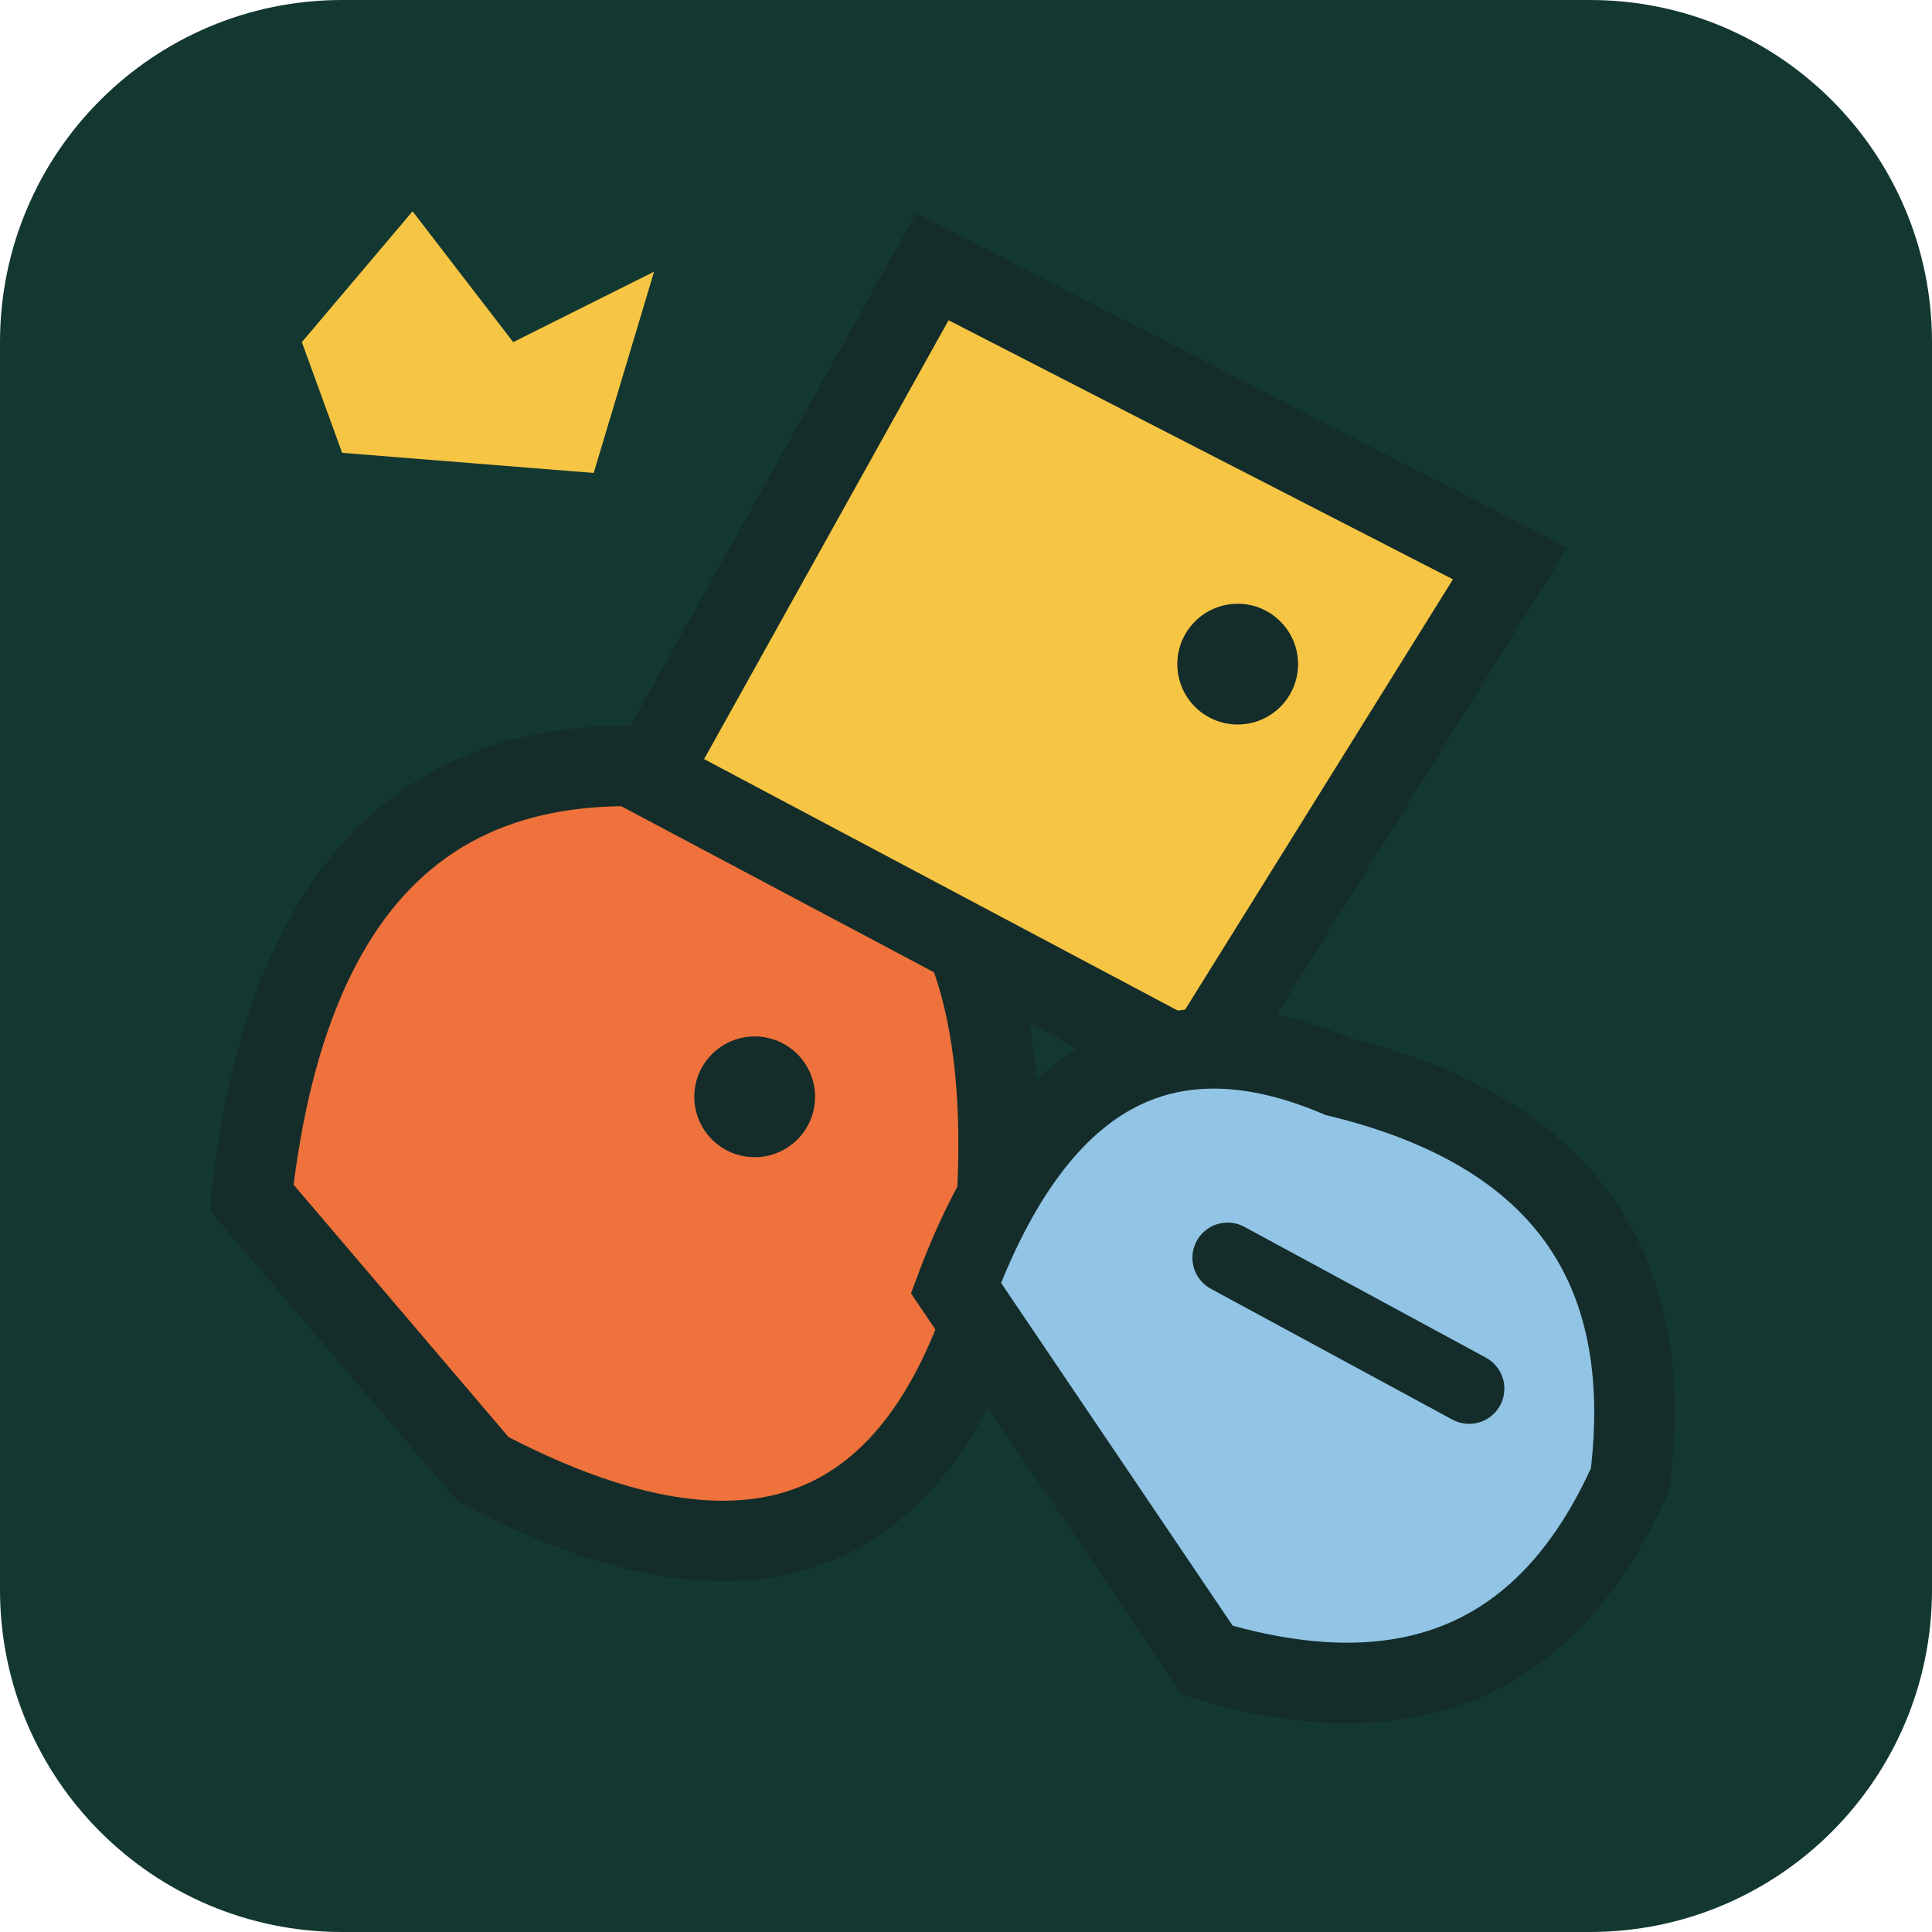
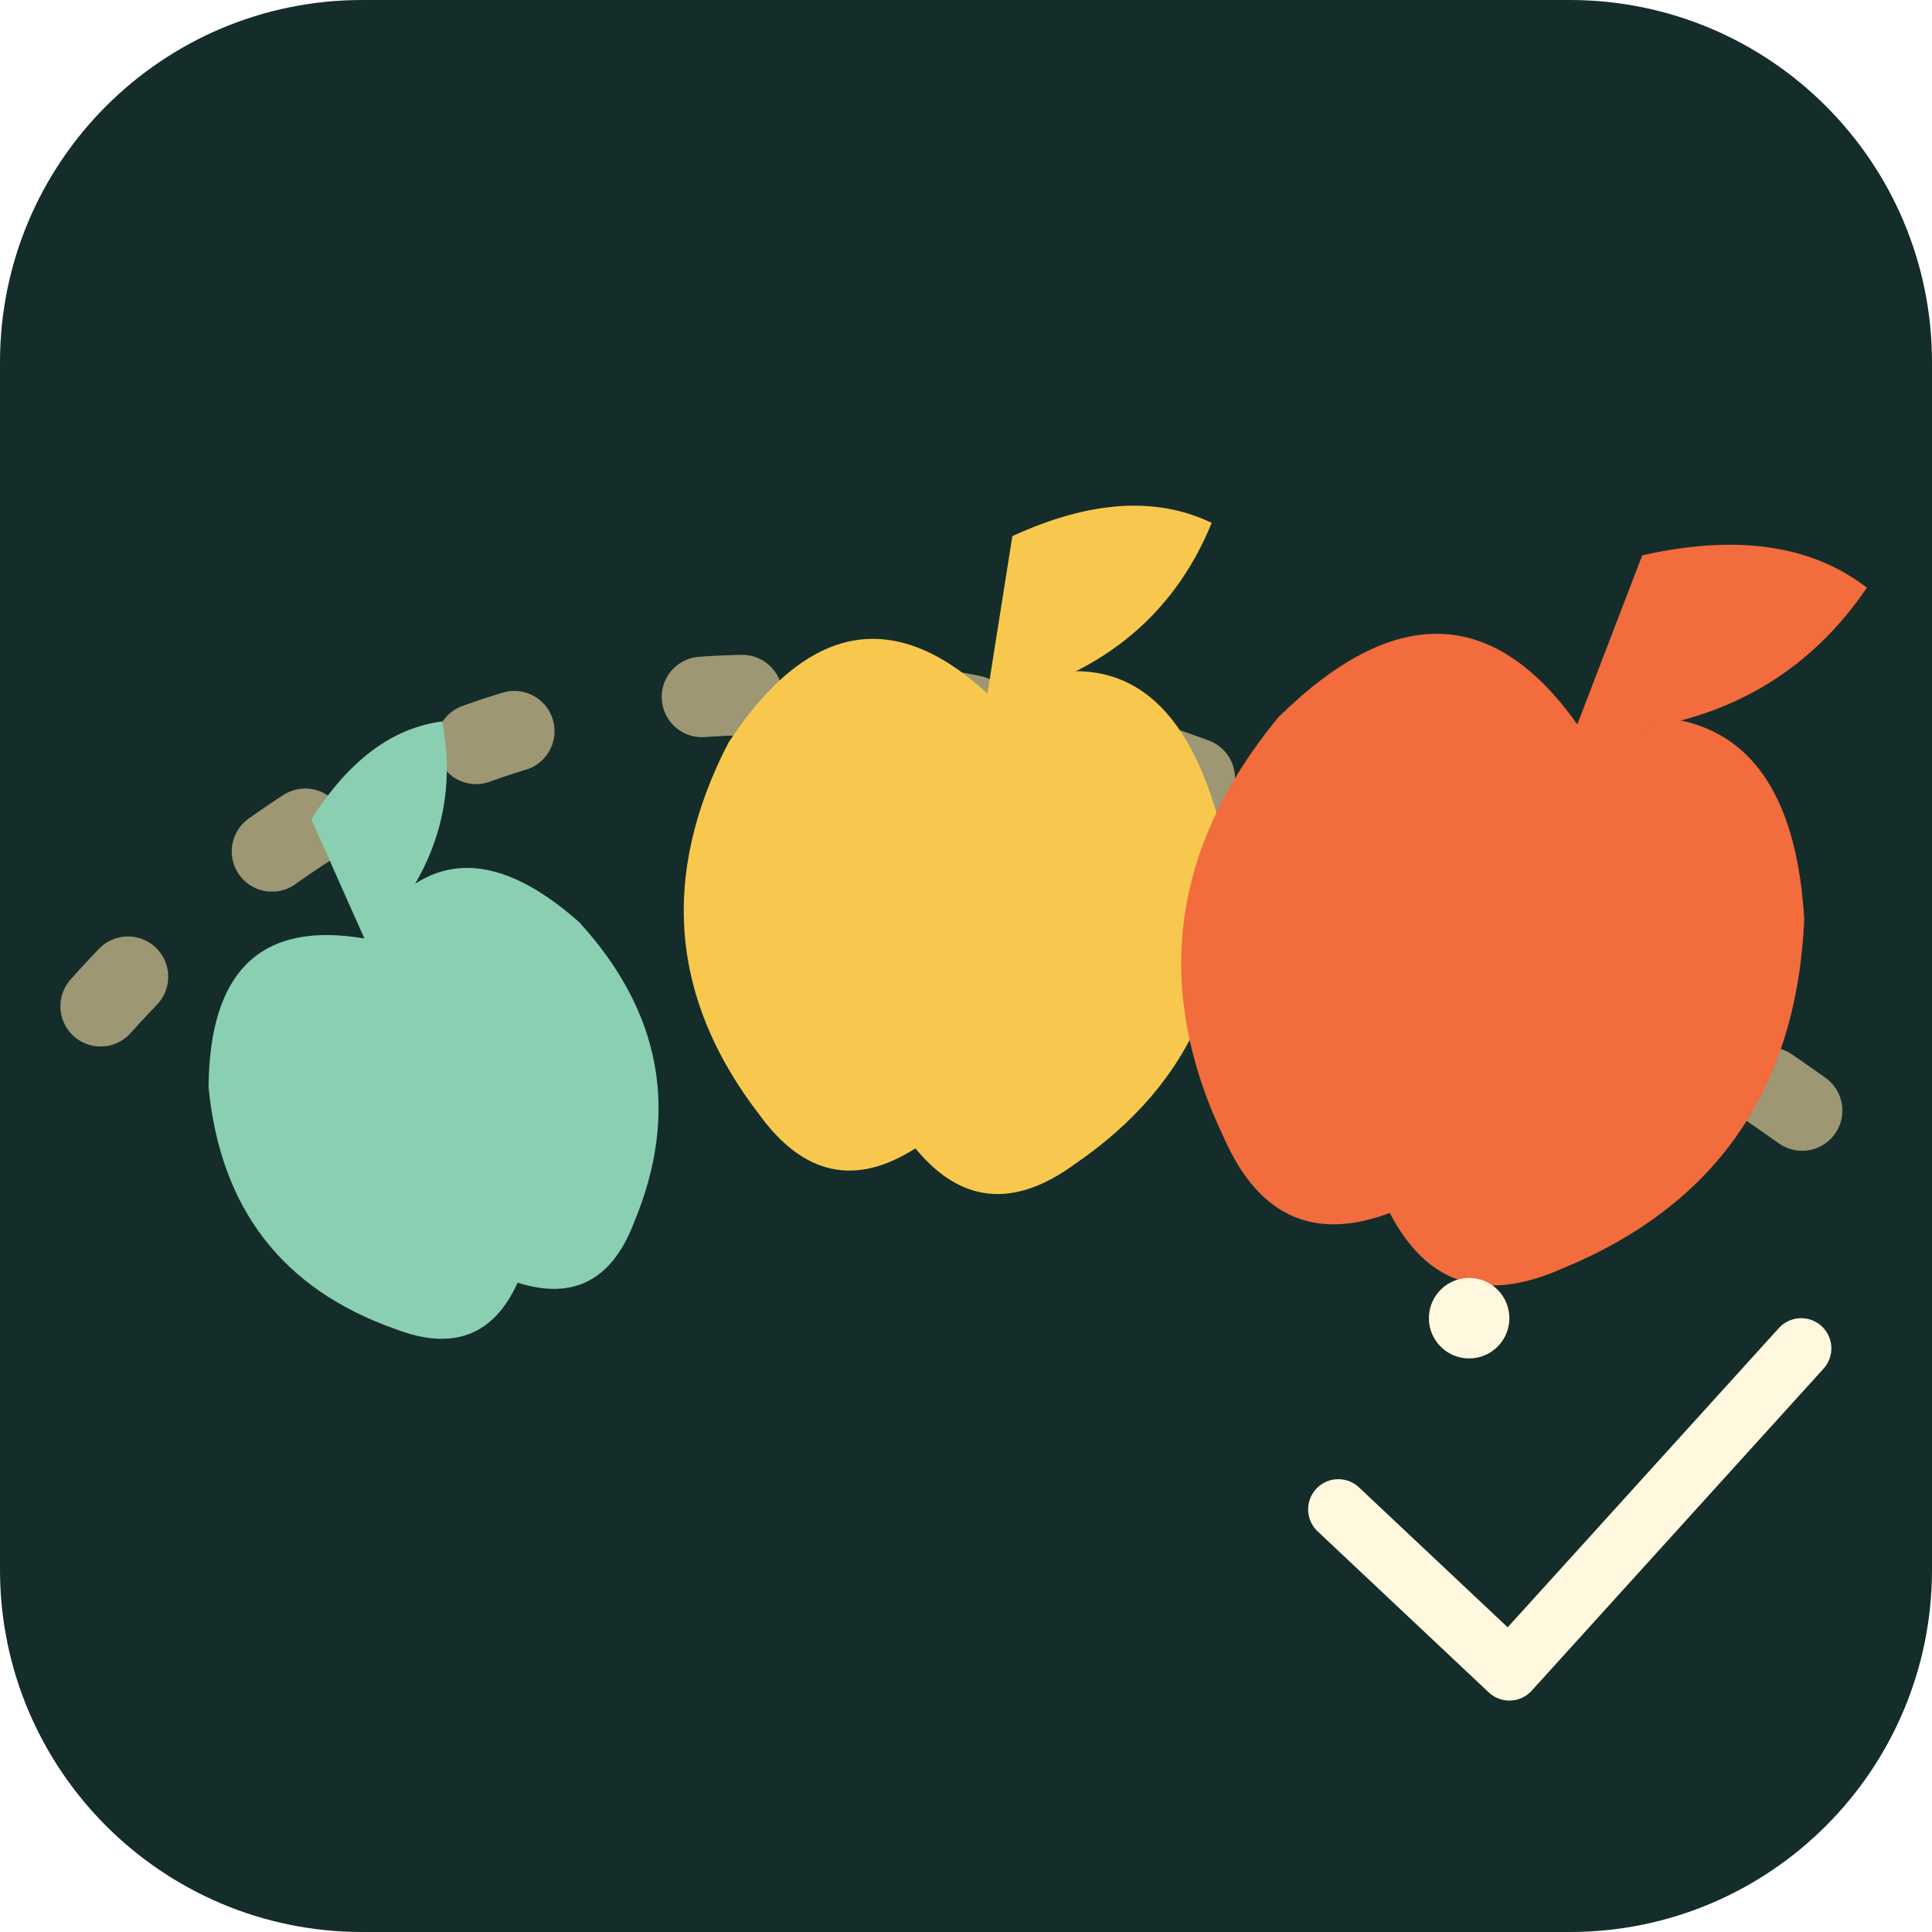
<svg xmlns="http://www.w3.org/2000/svg" viewBox="0 0 192 192">
-   <rect width="192" height="192" rx="34" fill="#133831" />
-   <path d="M25 119Q31 65 81 79 104 87 98 130 86 166 48 146Z" fill="#ef723c" stroke="#142d2a" stroke-width="8" />
-   <path d="m85 30 62 18-21 55-59-18z" fill="#f7c544" stroke="#142d2a" stroke-width="8" transform="rotate(11 107 68)" />
-   <path d="M95 128q12-32 38-21 33 8 29 40-12 27-42 18z" fill="#92c4e5" stroke="#142d2a" stroke-width="8" />
-   <circle cx="75" cy="109" r="6" fill="#142d2a" />
-   <circle cx="123" cy="66" r="6" fill="#142d2a" />
-   <path d="m30 34 11-13 10 13 14-7-6 20-25-2z" fill="#f7c544" />
-   <path d="m122 125 24 13" stroke="#142d2a" stroke-width="7" stroke-linecap="round" />
+   <defs>
+     <path id="stamp" d="M0-30Q-18-42-28-20q-8 24 10 41 9 9 18 1 9 8 18-1Q36 4 28-20 18-42 0-30Z" />
+     <path id="stem" d="M0-29V-48q12-8 22-5Q18-36 0-29Z" />
+   </defs>
+   <rect width="192" height="192" rx="36" fill="#142d2a" />
+   <path d="M10 100Q70 33 180 111" fill="none" stroke="#f9dda5" stroke-width="8" stroke-linecap="round" stroke-dasharray="4 19" opacity=".6" />
+   <g transform="translate(45 113) rotate(-24) scale(.72)" fill="#8acfb2">
+     <use href="#stamp" />
+     <use href="#stem" />
+   </g>
+   <g transform="translate(94 95) rotate(9) scale(.88)" fill="#f8c84e">
+     <use href="#stamp" />
+     <use href="#stem" />
+   </g>
+   <g transform="translate(146 100) rotate(21)" fill="#f26c3d">
+     <use href="#stamp" />
+     <use href="#stem" />
+   </g>
+   <circle cx="146" cy="131" r="4" fill="#fff7de" />
+   <path d="m133 150 17 16 29-32" stroke="#fff7de" stroke-width="6" fill="none" stroke-linecap="round" stroke-linejoin="round" />
</svg>
